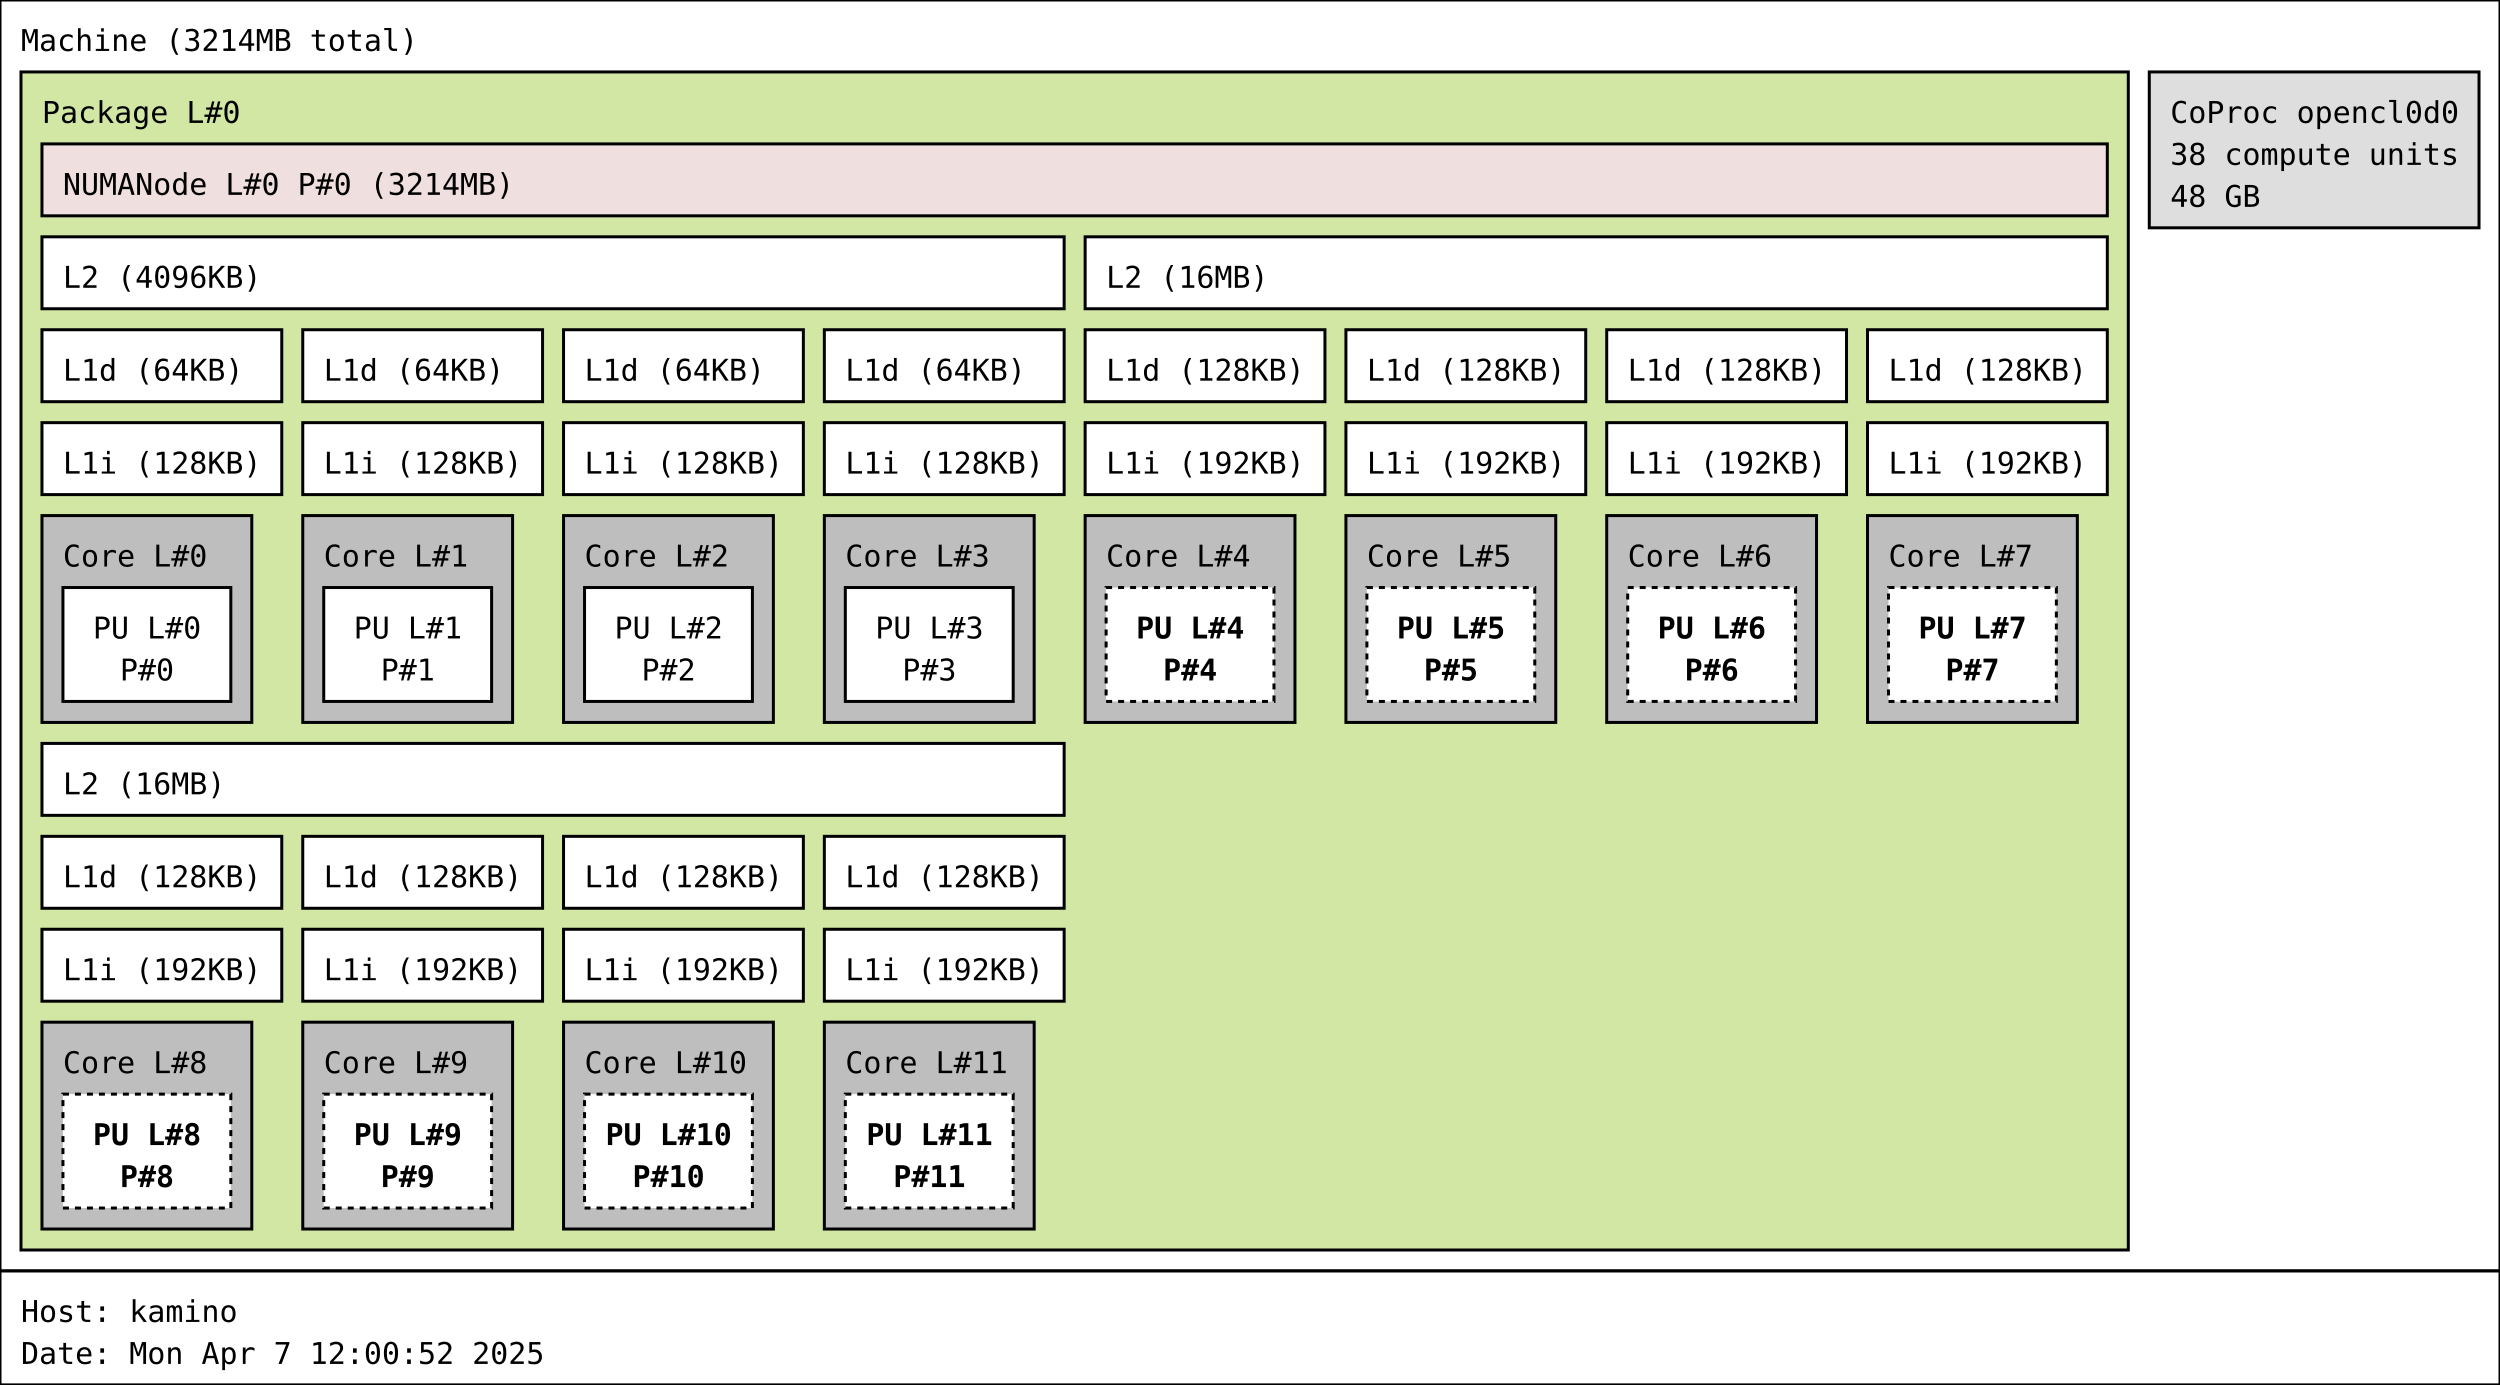
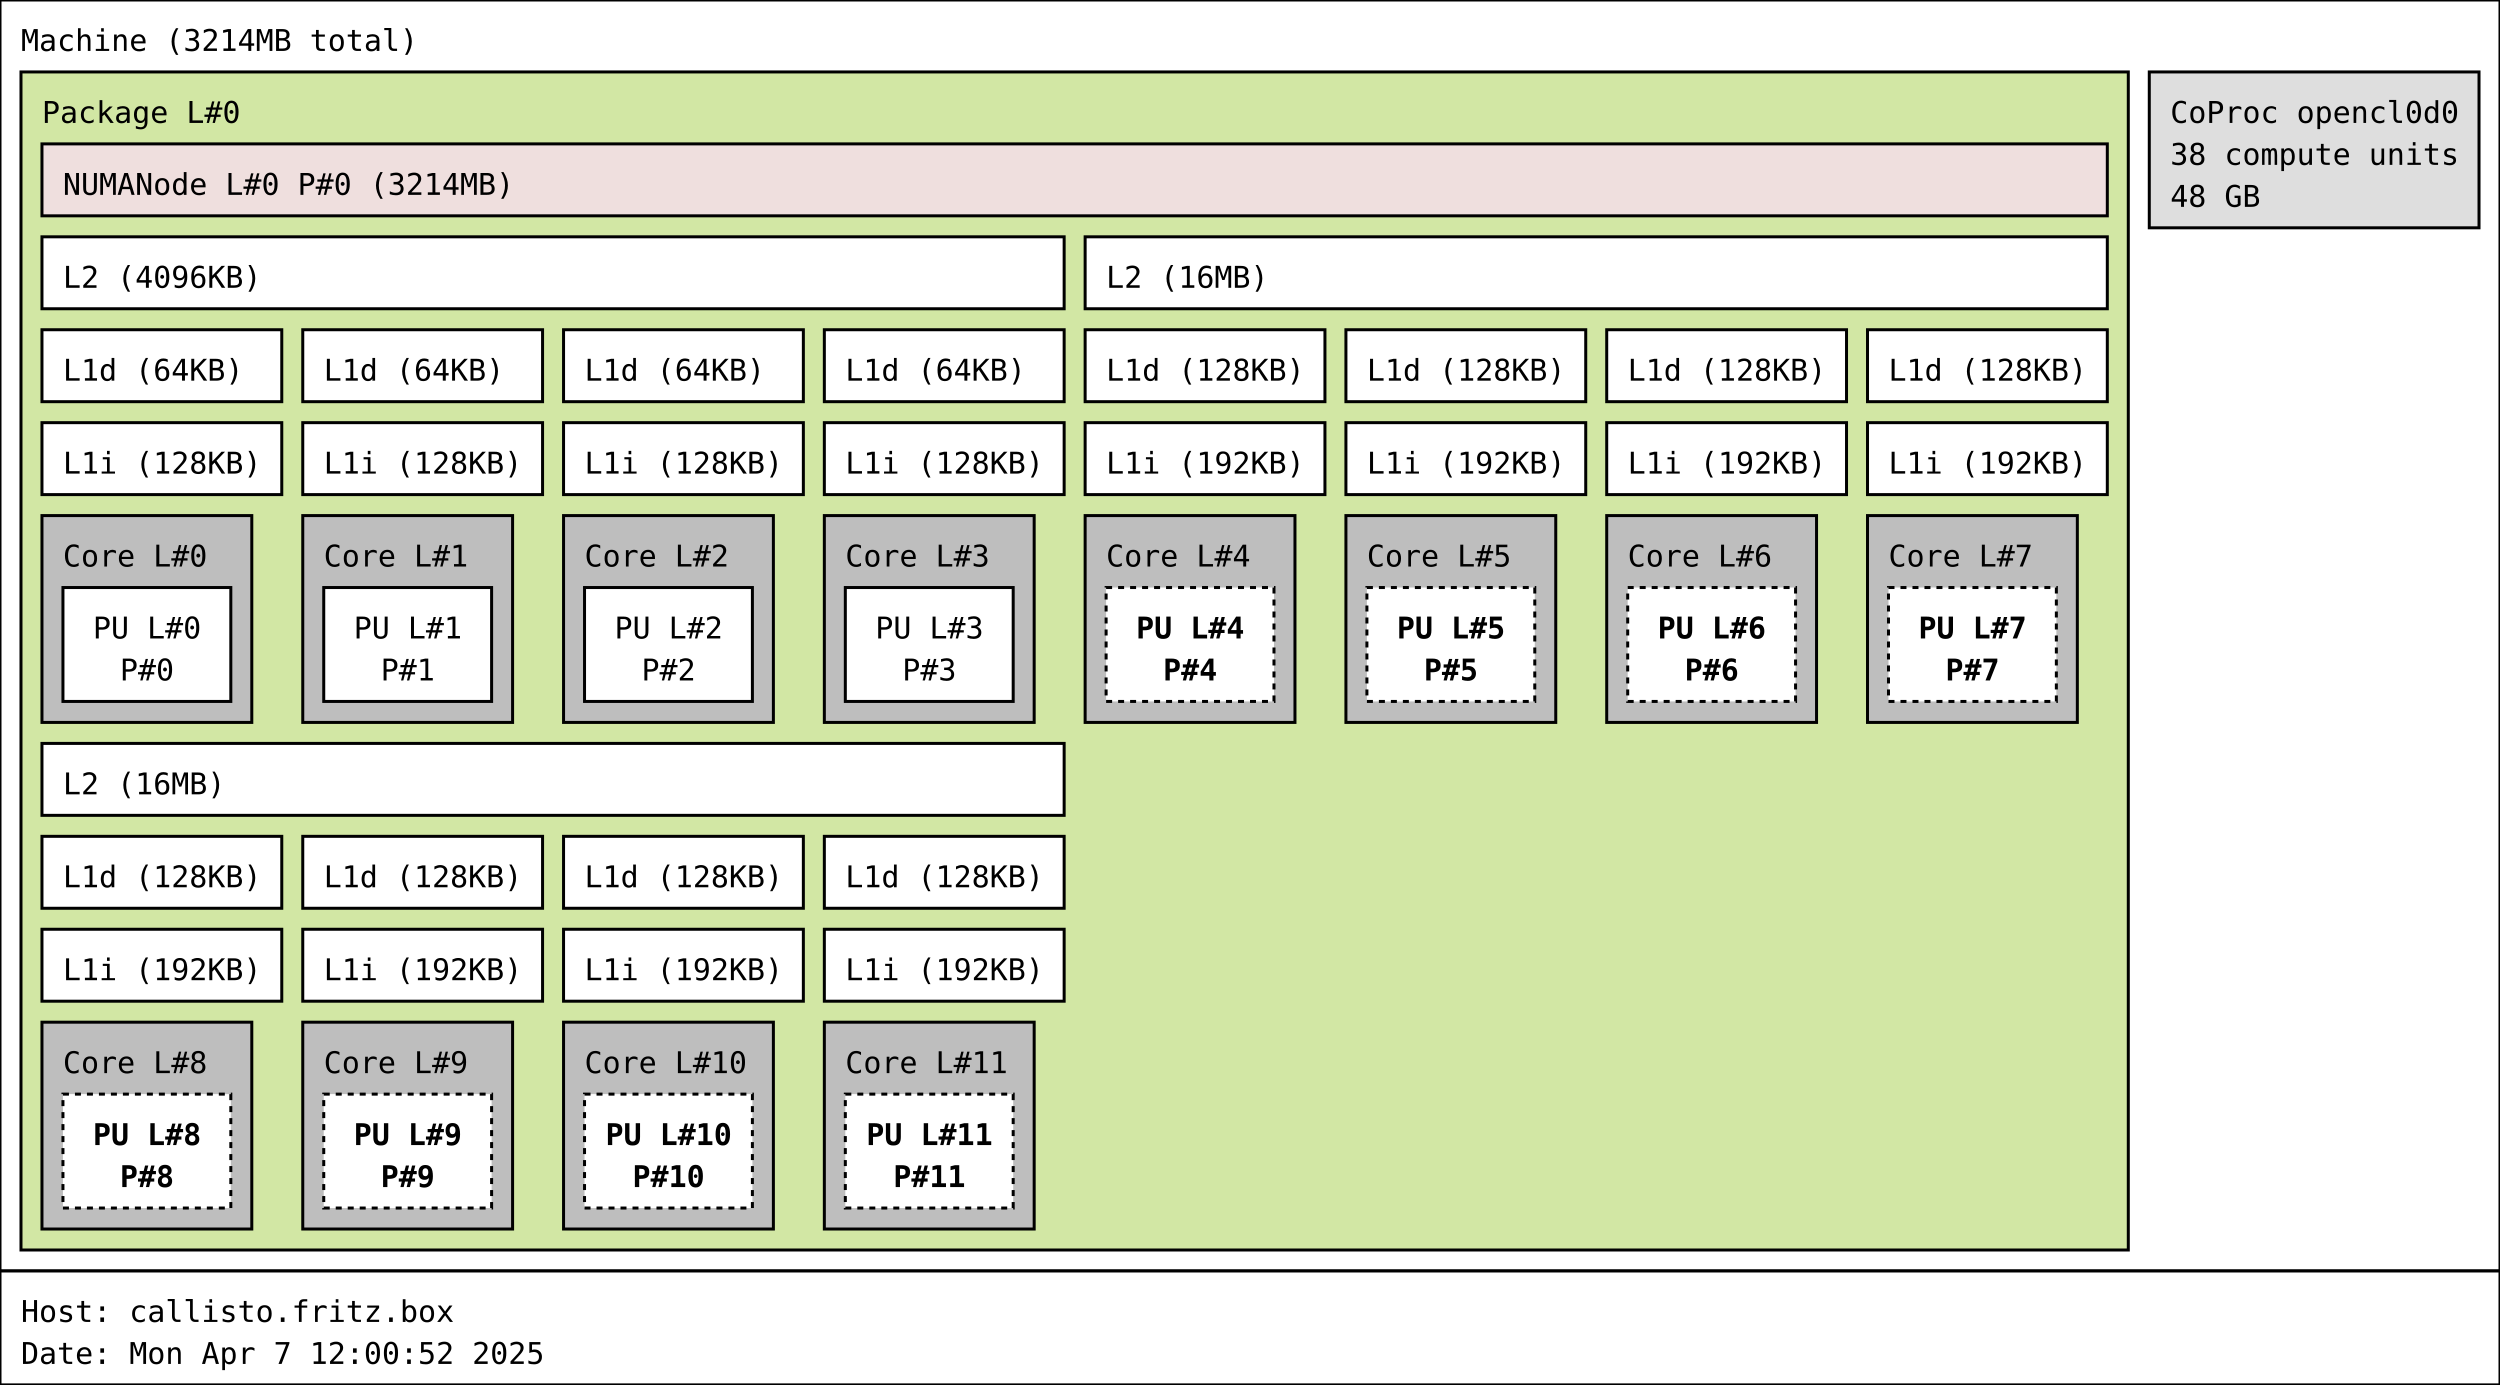
<svg xmlns="http://www.w3.org/2000/svg" width="834px" height="462px" viewBox="0 0 834px 462px" version="1.1">
  <rect id="Machine_0_rect" class="Machine" x="0" y="0" width="834" height="424" fill="rgb(255,255,255)" stroke="rgb(0,0,0)" stroke-width="1" />
  <text id="Machine_0_text" class="Machine" font-family="Monospace" x="7" y="17" fill="rgb(0,0,0)" font-size="10px">Machine (3214MB total)</text>
  <rect id="Package_0_rect" class="Package" x="7" y="24" width="703" height="393" fill="rgb(210,231,164)" stroke="rgb(0,0,0)" stroke-width="1" />
  <text id="Package_0_text" class="Package" font-family="Monospace" x="14" y="41" fill="rgb(0,0,0)" font-size="10px">Package L#0</text>
  <rect id="L2_0_rect" class="L2" x="14" y="79" width="341" height="24" fill="rgb(255,255,255)" stroke="rgb(0,0,0)" stroke-width="1" />
  <text id="L2_0_text" class="L2" font-family="Monospace" x="21" y="96" fill="rgb(0,0,0)" font-size="10px">L2 (4096KB)</text>
  <rect id="L1d_0_rect" class="L1d" x="14" y="110" width="80" height="24" fill="rgb(255,255,255)" stroke="rgb(0,0,0)" stroke-width="1" />
  <text id="L1d_0_text" class="L1d" font-family="Monospace" x="21" y="127" fill="rgb(0,0,0)" font-size="10px">L1d (64KB)</text>
  <rect id="L1i_0_rect" class="L1i" x="14" y="141" width="80" height="24" fill="rgb(255,255,255)" stroke="rgb(0,0,0)" stroke-width="1" />
  <text id="L1i_0_text" class="L1i" font-family="Monospace" x="21" y="158" fill="rgb(0,0,0)" font-size="10px">L1i (128KB)</text>
  <rect id="Core_0_rect" class="Core" x="14" y="172" width="70" height="69" fill="rgb(190,190,190)" stroke="rgb(0,0,0)" stroke-width="1" />
  <text id="Core_0_text" class="Core" font-family="Monospace" x="21" y="189" fill="rgb(0,0,0)" font-size="10px">Core L#0</text>
  <rect id="PU_0_rect" class="PU" x="21" y="196" width="56" height="38" fill="rgb(255,255,255)" stroke="rgb(0,0,0)" stroke-width="1" />
  <text id="PU_0_text" class="PU" font-family="Monospace" x="31" y="213" fill="rgb(0,0,0)" font-size="10px">PU L#0</text>
  <text id="PU_0_text_1" class="PU" font-family="Monospace" x="40" y="227" fill="rgb(0,0,0)" font-size="10px">P#0</text>
  <rect id="L1d_1_rect" class="L1d" x="101" y="110" width="80" height="24" fill="rgb(255,255,255)" stroke="rgb(0,0,0)" stroke-width="1" />
  <text id="L1d_1_text" class="L1d" font-family="Monospace" x="108" y="127" fill="rgb(0,0,0)" font-size="10px">L1d (64KB)</text>
  <rect id="L1i_1_rect" class="L1i" x="101" y="141" width="80" height="24" fill="rgb(255,255,255)" stroke="rgb(0,0,0)" stroke-width="1" />
  <text id="L1i_1_text" class="L1i" font-family="Monospace" x="108" y="158" fill="rgb(0,0,0)" font-size="10px">L1i (128KB)</text>
  <rect id="Core_1_rect" class="Core" x="101" y="172" width="70" height="69" fill="rgb(190,190,190)" stroke="rgb(0,0,0)" stroke-width="1" />
  <text id="Core_1_text" class="Core" font-family="Monospace" x="108" y="189" fill="rgb(0,0,0)" font-size="10px">Core L#1</text>
  <rect id="PU_1_rect" class="PU" x="108" y="196" width="56" height="38" fill="rgb(255,255,255)" stroke="rgb(0,0,0)" stroke-width="1" />
  <text id="PU_1_text" class="PU" font-family="Monospace" x="118" y="213" fill="rgb(0,0,0)" font-size="10px">PU L#1</text>
  <text id="PU_1_text_1" class="PU" font-family="Monospace" x="127" y="227" fill="rgb(0,0,0)" font-size="10px">P#1</text>
  <rect id="L1d_2_rect" class="L1d" x="188" y="110" width="80" height="24" fill="rgb(255,255,255)" stroke="rgb(0,0,0)" stroke-width="1" />
  <text id="L1d_2_text" class="L1d" font-family="Monospace" x="195" y="127" fill="rgb(0,0,0)" font-size="10px">L1d (64KB)</text>
  <rect id="L1i_2_rect" class="L1i" x="188" y="141" width="80" height="24" fill="rgb(255,255,255)" stroke="rgb(0,0,0)" stroke-width="1" />
  <text id="L1i_2_text" class="L1i" font-family="Monospace" x="195" y="158" fill="rgb(0,0,0)" font-size="10px">L1i (128KB)</text>
  <rect id="Core_2_rect" class="Core" x="188" y="172" width="70" height="69" fill="rgb(190,190,190)" stroke="rgb(0,0,0)" stroke-width="1" />
  <text id="Core_2_text" class="Core" font-family="Monospace" x="195" y="189" fill="rgb(0,0,0)" font-size="10px">Core L#2</text>
  <rect id="PU_2_rect" class="PU" x="195" y="196" width="56" height="38" fill="rgb(255,255,255)" stroke="rgb(0,0,0)" stroke-width="1" />
  <text id="PU_2_text" class="PU" font-family="Monospace" x="205" y="213" fill="rgb(0,0,0)" font-size="10px">PU L#2</text>
  <text id="PU_2_text_1" class="PU" font-family="Monospace" x="214" y="227" fill="rgb(0,0,0)" font-size="10px">P#2</text>
  <rect id="L1d_3_rect" class="L1d" x="275" y="110" width="80" height="24" fill="rgb(255,255,255)" stroke="rgb(0,0,0)" stroke-width="1" />
  <text id="L1d_3_text" class="L1d" font-family="Monospace" x="282" y="127" fill="rgb(0,0,0)" font-size="10px">L1d (64KB)</text>
  <rect id="L1i_3_rect" class="L1i" x="275" y="141" width="80" height="24" fill="rgb(255,255,255)" stroke="rgb(0,0,0)" stroke-width="1" />
  <text id="L1i_3_text" class="L1i" font-family="Monospace" x="282" y="158" fill="rgb(0,0,0)" font-size="10px">L1i (128KB)</text>
  <rect id="Core_3_rect" class="Core" x="275" y="172" width="70" height="69" fill="rgb(190,190,190)" stroke="rgb(0,0,0)" stroke-width="1" />
  <text id="Core_3_text" class="Core" font-family="Monospace" x="282" y="189" fill="rgb(0,0,0)" font-size="10px">Core L#3</text>
  <rect id="PU_3_rect" class="PU" x="282" y="196" width="56" height="38" fill="rgb(255,255,255)" stroke="rgb(0,0,0)" stroke-width="1" />
  <text id="PU_3_text" class="PU" font-family="Monospace" x="292" y="213" fill="rgb(0,0,0)" font-size="10px">PU L#3</text>
  <text id="PU_3_text_1" class="PU" font-family="Monospace" x="301" y="227" fill="rgb(0,0,0)" font-size="10px">P#3</text>
  <rect id="L2_1_rect" class="L2" x="362" y="79" width="341" height="24" fill="rgb(255,255,255)" stroke="rgb(0,0,0)" stroke-width="1" />
  <text id="L2_1_text" class="L2" font-family="Monospace" x="369" y="96" fill="rgb(0,0,0)" font-size="10px">L2 (16MB)</text>
  <rect id="L1d_4_rect" class="L1d" x="362" y="110" width="80" height="24" fill="rgb(255,255,255)" stroke="rgb(0,0,0)" stroke-width="1" />
  <text id="L1d_4_text" class="L1d" font-family="Monospace" x="369" y="127" fill="rgb(0,0,0)" font-size="10px">L1d (128KB)</text>
  <rect id="L1i_4_rect" class="L1i" x="362" y="141" width="80" height="24" fill="rgb(255,255,255)" stroke="rgb(0,0,0)" stroke-width="1" />
  <text id="L1i_4_text" class="L1i" font-family="Monospace" x="369" y="158" fill="rgb(0,0,0)" font-size="10px">L1i (192KB)</text>
  <rect id="Core_4_rect" class="Core" x="362" y="172" width="70" height="69" fill="rgb(190,190,190)" stroke="rgb(0,0,0)" stroke-width="1" />
  <text id="Core_4_text" class="Core" font-family="Monospace" x="369" y="189" fill="rgb(0,0,0)" font-size="10px">Core L#4</text>
  <rect id="PU_4_rect" class="PU" x="369" y="196" width="56" height="38" fill="rgb(255,255,255)" stroke="rgb(0,0,0)" stroke-width="1" stroke-dasharray="2" />
  <text id="PU_4_text" class="PU" font-family="Monospace" font-weight="bold" x="379" y="213" fill="rgb(0,0,0)" font-size="10px">PU L#4</text>
  <text id="PU_4_text_1" class="PU" font-family="Monospace" font-weight="bold" x="388" y="227" fill="rgb(0,0,0)" font-size="10px">P#4</text>
  <rect id="L1d_5_rect" class="L1d" x="449" y="110" width="80" height="24" fill="rgb(255,255,255)" stroke="rgb(0,0,0)" stroke-width="1" />
  <text id="L1d_5_text" class="L1d" font-family="Monospace" x="456" y="127" fill="rgb(0,0,0)" font-size="10px">L1d (128KB)</text>
  <rect id="L1i_5_rect" class="L1i" x="449" y="141" width="80" height="24" fill="rgb(255,255,255)" stroke="rgb(0,0,0)" stroke-width="1" />
  <text id="L1i_5_text" class="L1i" font-family="Monospace" x="456" y="158" fill="rgb(0,0,0)" font-size="10px">L1i (192KB)</text>
  <rect id="Core_5_rect" class="Core" x="449" y="172" width="70" height="69" fill="rgb(190,190,190)" stroke="rgb(0,0,0)" stroke-width="1" />
  <text id="Core_5_text" class="Core" font-family="Monospace" x="456" y="189" fill="rgb(0,0,0)" font-size="10px">Core L#5</text>
  <rect id="PU_5_rect" class="PU" x="456" y="196" width="56" height="38" fill="rgb(255,255,255)" stroke="rgb(0,0,0)" stroke-width="1" stroke-dasharray="2" />
  <text id="PU_5_text" class="PU" font-family="Monospace" font-weight="bold" x="466" y="213" fill="rgb(0,0,0)" font-size="10px">PU L#5</text>
  <text id="PU_5_text_1" class="PU" font-family="Monospace" font-weight="bold" x="475" y="227" fill="rgb(0,0,0)" font-size="10px">P#5</text>
  <rect id="L1d_6_rect" class="L1d" x="536" y="110" width="80" height="24" fill="rgb(255,255,255)" stroke="rgb(0,0,0)" stroke-width="1" />
  <text id="L1d_6_text" class="L1d" font-family="Monospace" x="543" y="127" fill="rgb(0,0,0)" font-size="10px">L1d (128KB)</text>
  <rect id="L1i_6_rect" class="L1i" x="536" y="141" width="80" height="24" fill="rgb(255,255,255)" stroke="rgb(0,0,0)" stroke-width="1" />
  <text id="L1i_6_text" class="L1i" font-family="Monospace" x="543" y="158" fill="rgb(0,0,0)" font-size="10px">L1i (192KB)</text>
  <rect id="Core_6_rect" class="Core" x="536" y="172" width="70" height="69" fill="rgb(190,190,190)" stroke="rgb(0,0,0)" stroke-width="1" />
  <text id="Core_6_text" class="Core" font-family="Monospace" x="543" y="189" fill="rgb(0,0,0)" font-size="10px">Core L#6</text>
  <rect id="PU_6_rect" class="PU" x="543" y="196" width="56" height="38" fill="rgb(255,255,255)" stroke="rgb(0,0,0)" stroke-width="1" stroke-dasharray="2" />
  <text id="PU_6_text" class="PU" font-family="Monospace" font-weight="bold" x="553" y="213" fill="rgb(0,0,0)" font-size="10px">PU L#6</text>
  <text id="PU_6_text_1" class="PU" font-family="Monospace" font-weight="bold" x="562" y="227" fill="rgb(0,0,0)" font-size="10px">P#6</text>
  <rect id="L1d_7_rect" class="L1d" x="623" y="110" width="80" height="24" fill="rgb(255,255,255)" stroke="rgb(0,0,0)" stroke-width="1" />
  <text id="L1d_7_text" class="L1d" font-family="Monospace" x="630" y="127" fill="rgb(0,0,0)" font-size="10px">L1d (128KB)</text>
  <rect id="L1i_7_rect" class="L1i" x="623" y="141" width="80" height="24" fill="rgb(255,255,255)" stroke="rgb(0,0,0)" stroke-width="1" />
  <text id="L1i_7_text" class="L1i" font-family="Monospace" x="630" y="158" fill="rgb(0,0,0)" font-size="10px">L1i (192KB)</text>
  <rect id="Core_7_rect" class="Core" x="623" y="172" width="70" height="69" fill="rgb(190,190,190)" stroke="rgb(0,0,0)" stroke-width="1" />
  <text id="Core_7_text" class="Core" font-family="Monospace" x="630" y="189" fill="rgb(0,0,0)" font-size="10px">Core L#7</text>
  <rect id="PU_7_rect" class="PU" x="630" y="196" width="56" height="38" fill="rgb(255,255,255)" stroke="rgb(0,0,0)" stroke-width="1" stroke-dasharray="2" />
  <text id="PU_7_text" class="PU" font-family="Monospace" font-weight="bold" x="640" y="213" fill="rgb(0,0,0)" font-size="10px">PU L#7</text>
  <text id="PU_7_text_1" class="PU" font-family="Monospace" font-weight="bold" x="649" y="227" fill="rgb(0,0,0)" font-size="10px">P#7</text>
  <rect id="L2_2_rect" class="L2" x="14" y="248" width="341" height="24" fill="rgb(255,255,255)" stroke="rgb(0,0,0)" stroke-width="1" />
  <text id="L2_2_text" class="L2" font-family="Monospace" x="21" y="265" fill="rgb(0,0,0)" font-size="10px">L2 (16MB)</text>
  <rect id="L1d_8_rect" class="L1d" x="14" y="279" width="80" height="24" fill="rgb(255,255,255)" stroke="rgb(0,0,0)" stroke-width="1" />
  <text id="L1d_8_text" class="L1d" font-family="Monospace" x="21" y="296" fill="rgb(0,0,0)" font-size="10px">L1d (128KB)</text>
  <rect id="L1i_8_rect" class="L1i" x="14" y="310" width="80" height="24" fill="rgb(255,255,255)" stroke="rgb(0,0,0)" stroke-width="1" />
  <text id="L1i_8_text" class="L1i" font-family="Monospace" x="21" y="327" fill="rgb(0,0,0)" font-size="10px">L1i (192KB)</text>
  <rect id="Core_8_rect" class="Core" x="14" y="341" width="70" height="69" fill="rgb(190,190,190)" stroke="rgb(0,0,0)" stroke-width="1" />
  <text id="Core_8_text" class="Core" font-family="Monospace" x="21" y="358" fill="rgb(0,0,0)" font-size="10px">Core L#8</text>
  <rect id="PU_8_rect" class="PU" x="21" y="365" width="56" height="38" fill="rgb(255,255,255)" stroke="rgb(0,0,0)" stroke-width="1" stroke-dasharray="2" />
  <text id="PU_8_text" class="PU" font-family="Monospace" font-weight="bold" x="31" y="382" fill="rgb(0,0,0)" font-size="10px">PU L#8</text>
  <text id="PU_8_text_1" class="PU" font-family="Monospace" font-weight="bold" x="40" y="396" fill="rgb(0,0,0)" font-size="10px">P#8</text>
  <rect id="L1d_9_rect" class="L1d" x="101" y="279" width="80" height="24" fill="rgb(255,255,255)" stroke="rgb(0,0,0)" stroke-width="1" />
  <text id="L1d_9_text" class="L1d" font-family="Monospace" x="108" y="296" fill="rgb(0,0,0)" font-size="10px">L1d (128KB)</text>
  <rect id="L1i_9_rect" class="L1i" x="101" y="310" width="80" height="24" fill="rgb(255,255,255)" stroke="rgb(0,0,0)" stroke-width="1" />
  <text id="L1i_9_text" class="L1i" font-family="Monospace" x="108" y="327" fill="rgb(0,0,0)" font-size="10px">L1i (192KB)</text>
  <rect id="Core_9_rect" class="Core" x="101" y="341" width="70" height="69" fill="rgb(190,190,190)" stroke="rgb(0,0,0)" stroke-width="1" />
  <text id="Core_9_text" class="Core" font-family="Monospace" x="108" y="358" fill="rgb(0,0,0)" font-size="10px">Core L#9</text>
  <rect id="PU_9_rect" class="PU" x="108" y="365" width="56" height="38" fill="rgb(255,255,255)" stroke="rgb(0,0,0)" stroke-width="1" stroke-dasharray="2" />
  <text id="PU_9_text" class="PU" font-family="Monospace" font-weight="bold" x="118" y="382" fill="rgb(0,0,0)" font-size="10px">PU L#9</text>
  <text id="PU_9_text_1" class="PU" font-family="Monospace" font-weight="bold" x="127" y="396" fill="rgb(0,0,0)" font-size="10px">P#9</text>
  <rect id="L1d_10_rect" class="L1d" x="188" y="279" width="80" height="24" fill="rgb(255,255,255)" stroke="rgb(0,0,0)" stroke-width="1" />
  <text id="L1d_10_text" class="L1d" font-family="Monospace" x="195" y="296" fill="rgb(0,0,0)" font-size="10px">L1d (128KB)</text>
  <rect id="L1i_10_rect" class="L1i" x="188" y="310" width="80" height="24" fill="rgb(255,255,255)" stroke="rgb(0,0,0)" stroke-width="1" />
  <text id="L1i_10_text" class="L1i" font-family="Monospace" x="195" y="327" fill="rgb(0,0,0)" font-size="10px">L1i (192KB)</text>
  <rect id="Core_10_rect" class="Core" x="188" y="341" width="70" height="69" fill="rgb(190,190,190)" stroke="rgb(0,0,0)" stroke-width="1" />
  <text id="Core_10_text" class="Core" font-family="Monospace" x="195" y="358" fill="rgb(0,0,0)" font-size="10px">Core L#10</text>
  <rect id="PU_10_rect" class="PU" x="195" y="365" width="56" height="38" fill="rgb(255,255,255)" stroke="rgb(0,0,0)" stroke-width="1" stroke-dasharray="2" />
  <text id="PU_10_text" class="PU" font-family="Monospace" font-weight="bold" x="202" y="382" fill="rgb(0,0,0)" font-size="10px">PU L#10</text>
  <text id="PU_10_text_1" class="PU" font-family="Monospace" font-weight="bold" x="211" y="396" fill="rgb(0,0,0)" font-size="10px">P#10</text>
  <rect id="L1d_11_rect" class="L1d" x="275" y="279" width="80" height="24" fill="rgb(255,255,255)" stroke="rgb(0,0,0)" stroke-width="1" />
  <text id="L1d_11_text" class="L1d" font-family="Monospace" x="282" y="296" fill="rgb(0,0,0)" font-size="10px">L1d (128KB)</text>
  <rect id="L1i_11_rect" class="L1i" x="275" y="310" width="80" height="24" fill="rgb(255,255,255)" stroke="rgb(0,0,0)" stroke-width="1" />
  <text id="L1i_11_text" class="L1i" font-family="Monospace" x="282" y="327" fill="rgb(0,0,0)" font-size="10px">L1i (192KB)</text>
  <rect id="Core_11_rect" class="Core" x="275" y="341" width="70" height="69" fill="rgb(190,190,190)" stroke="rgb(0,0,0)" stroke-width="1" />
  <text id="Core_11_text" class="Core" font-family="Monospace" x="282" y="358" fill="rgb(0,0,0)" font-size="10px">Core L#11</text>
  <rect id="PU_11_rect" class="PU" x="282" y="365" width="56" height="38" fill="rgb(255,255,255)" stroke="rgb(0,0,0)" stroke-width="1" stroke-dasharray="2" />
  <text id="PU_11_text" class="PU" font-family="Monospace" font-weight="bold" x="289" y="382" fill="rgb(0,0,0)" font-size="10px">PU L#11</text>
  <text id="PU_11_text_1" class="PU" font-family="Monospace" font-weight="bold" x="298" y="396" fill="rgb(0,0,0)" font-size="10px">P#11</text>
  <rect id="NUMANode_0_rect" class="NUMANode" x="14" y="48" width="689" height="24" fill="rgb(239,223,222)" stroke="rgb(0,0,0)" stroke-width="1" />
  <text id="NUMANode_0_text" class="NUMANode" font-family="Monospace" x="21" y="65" fill="rgb(0,0,0)" font-size="10px">NUMANode L#0 P#0 (3214MB)</text>
  <rect id="CoProc_0_rect" class="CoProc" x="717" y="24" width="110" height="52" fill="rgb(222,222,222)" stroke="rgb(0,0,0)" stroke-width="1" />
  <text id="CoProc_0_text" class="CoProc" font-family="Monospace" x="724" y="41" fill="rgb(0,0,0)" font-size="10px">CoProc opencl0d0</text>
  <text id="CoProc_0_text_1" class="CoProc" font-family="Monospace" x="724" y="55" fill="rgb(0,0,0)" font-size="10px">38 compute units</text>
  <text id="CoProc_0_text_2" class="CoProc" font-family="Monospace" x="724" y="69" fill="rgb(0,0,0)" font-size="10px">48 GB</text>
  <rect id="anon_rect" x="0" y="424" width="834" height="38" fill="rgb(255,255,255)" stroke="rgb(0,0,0)" stroke-width="1" />
-   <text id="anon_text" font-family="Monospace" x="7" y="441" fill="rgb(0,0,0)" font-size="10px">Host: kamino</text>
+   <text id="anon_text" font-family="Monospace" x="7" y="441" fill="rgb(0,0,0)" font-size="10px">Host: callisto.fritz.box</text>
  <text id="anon_text_1" font-family="Monospace" x="7" y="455" fill="rgb(0,0,0)" font-size="10px">Date: Mon Apr  7 12:00:52 2025</text>
</svg>
